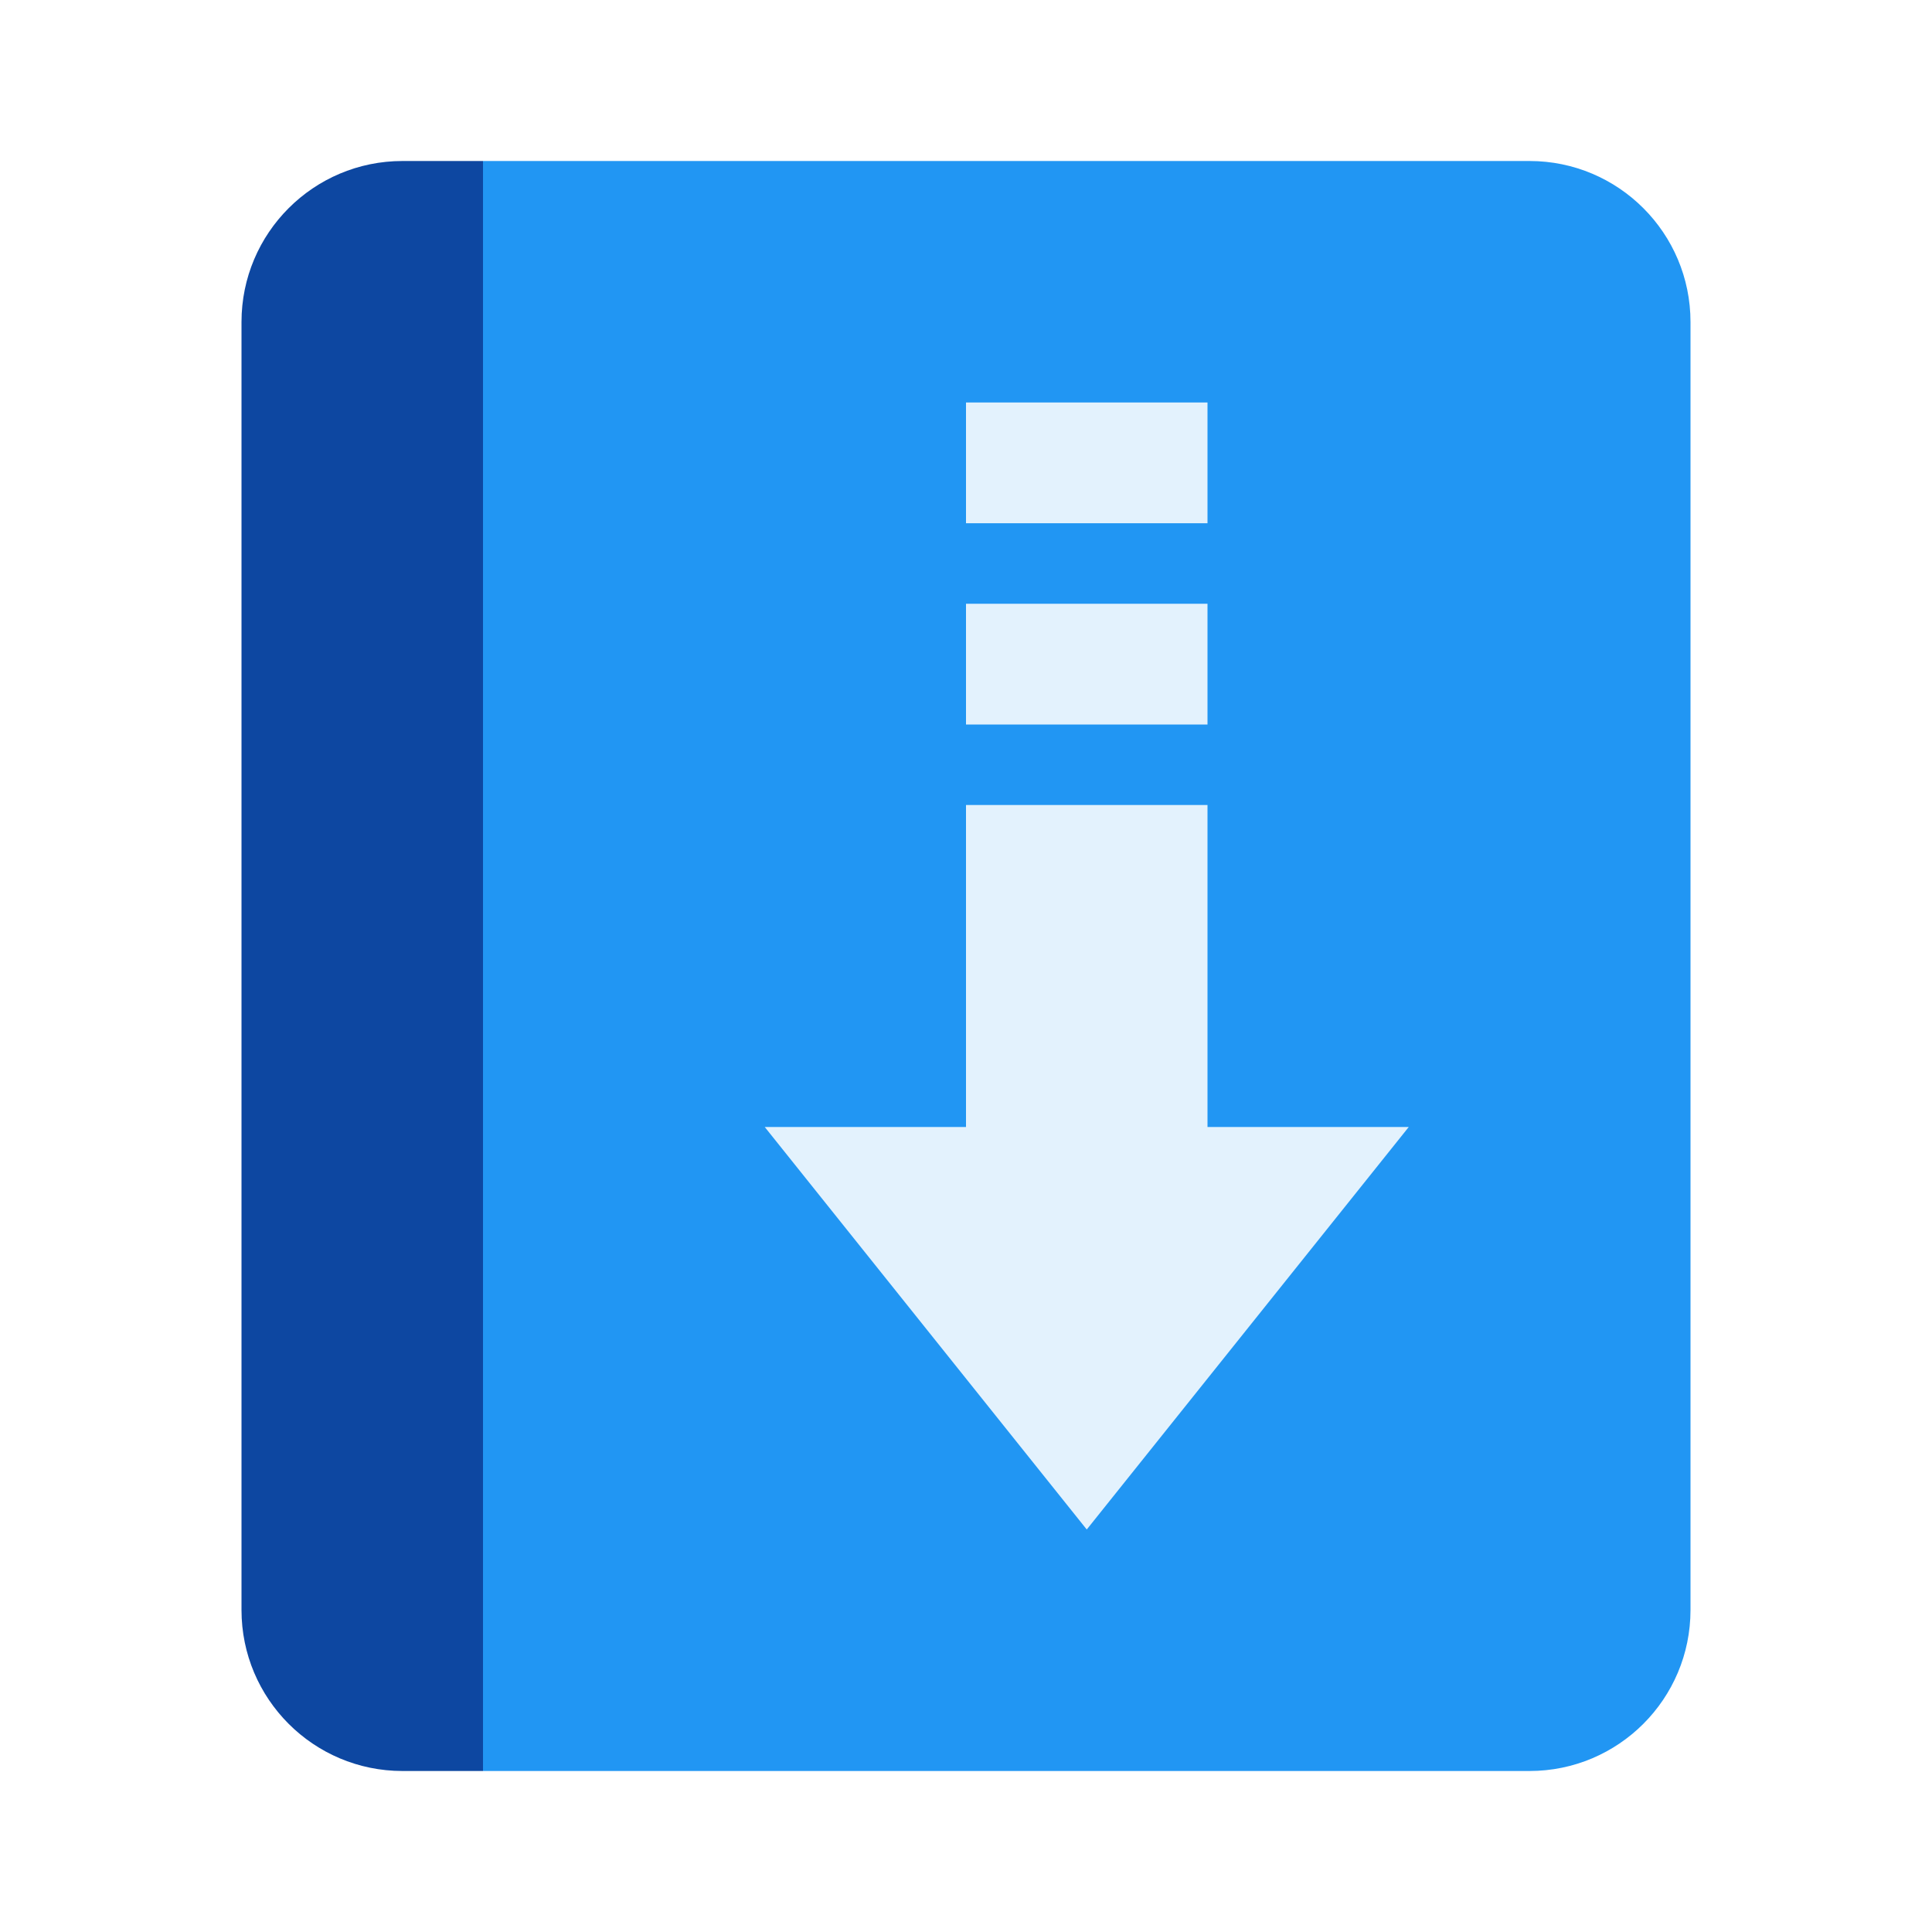
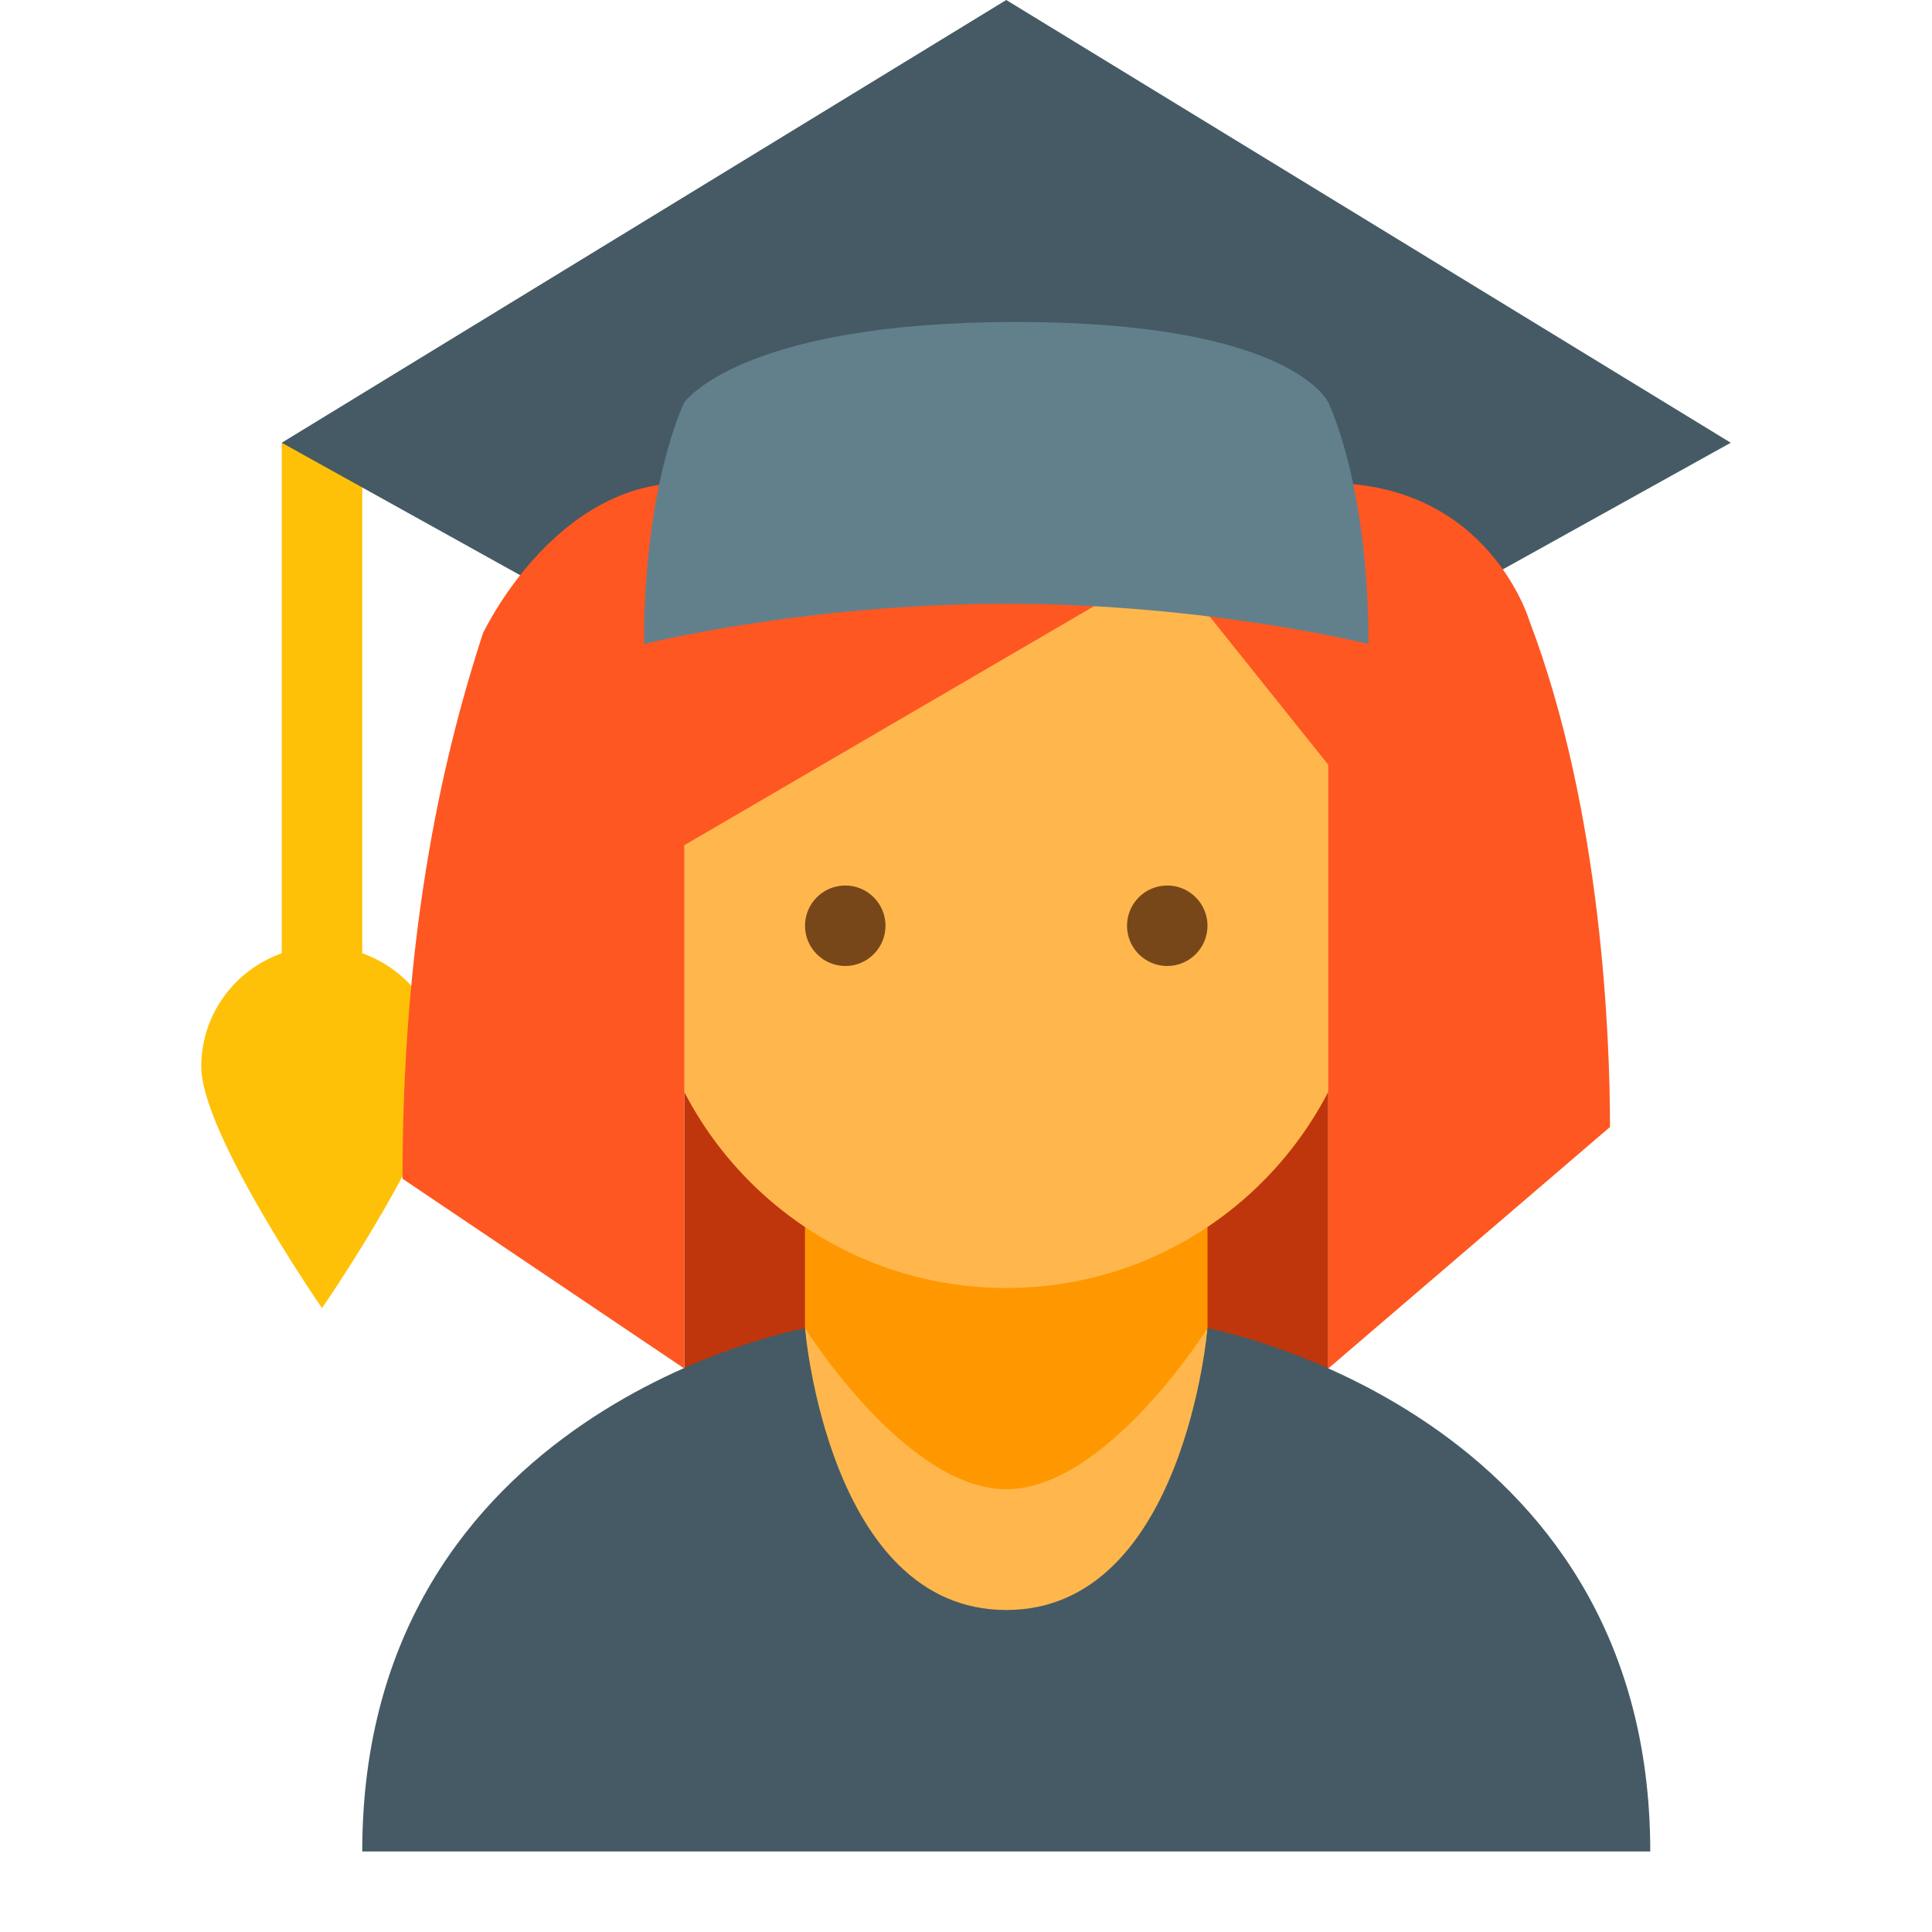
- <svg xmlns="http://www.w3.org/2000/svg" width="48" height="48" viewBox="0 0 48 48">
-   <path fill="#2196F3" d="M38,44H12V4h26c2.209,0,4,1.791,4,4v32C42,42.209,40.209,44,38,44" />
-   <path fill="#0D47A1" d="M10,4h2v40h-2c-2.209,0-4-1.791-4-4V8C6,5.791,7.791,4,10,4" />
-   <path fill="#E3F2FD" d="M30 28L30 20 24 20 24 28 19 28 27 38 35 28zM24 15H30V18H24zM24 10H30V13H24z" />
+ <svg xmlns="http://www.w3.org/2000/svg" viewBox="0 0 48 48">
+   <path fill="#ffc107" d="M9,23.684V11H7v12.684c-1.163,0.413-2,1.512-2,2.816c0,1.656,3,6,3,6s3-4.344,3-6C11,25.196,10.163,24.097,9,23.684z" />
+   <path fill="#bf360c" d="M17 17H33V35H17z" />
+   <path fill="#ff9800" d="M25,39c-2.193,0-5-6-5-6v-6h10v6C30,33,27.192,39,25,39" />
+   <path fill="#ffb74d" d="M34,23c0,4.971-4.029,9-9,9c-4.972,0-9-4.029-9-9v-7c0-4.971,18-7.635,18,0V23z M25,42c4.42,0,5-9,5-9s-2.507,4-5,4s-5-4-5-4S20.58,42,25,42" />
+   <path fill="#784719" d="M28,23c0-0.551,0.448-1,1-1s1,0.449,1,1s-0.448,1-1,1S28,23.551,28,23 M20,23c0,0.551,0.448,1,1,1s1-0.449,1-1s-0.448-1-1-1S20,22.449,20,23" />
+   <path fill="#455a64" d="M34 16L34 16l9-5L25 0 7 11l9 5C16 11.029 34 8.365 34 16zM30 33c0 0-.58 7-5 7-4.42 0-5-7-5-7S9 34.986 9 46h32C41 35.025 30 33 30 33z" />
+   <path fill="#ff5722" d="M17,12c-3.25,0-5,3.732-5,3.732c-1.104,3.37-2,7.732-2,13.553L17,34V21l12-7l4,5v15l7-6c0-2.172-0.196-7.825-2-12.569c0,0-1-3.431-5-3.431S20.25,12,17,12z" />
+   <path fill="#62808c" d="M34,16c0,0-4-1-9-1s-9,1-9,1c0-4,1-6,1-6s1.376-2,8.25-2C32.125,8,33,10,33,10S34,12,34,16L34,16z" />
</svg>
